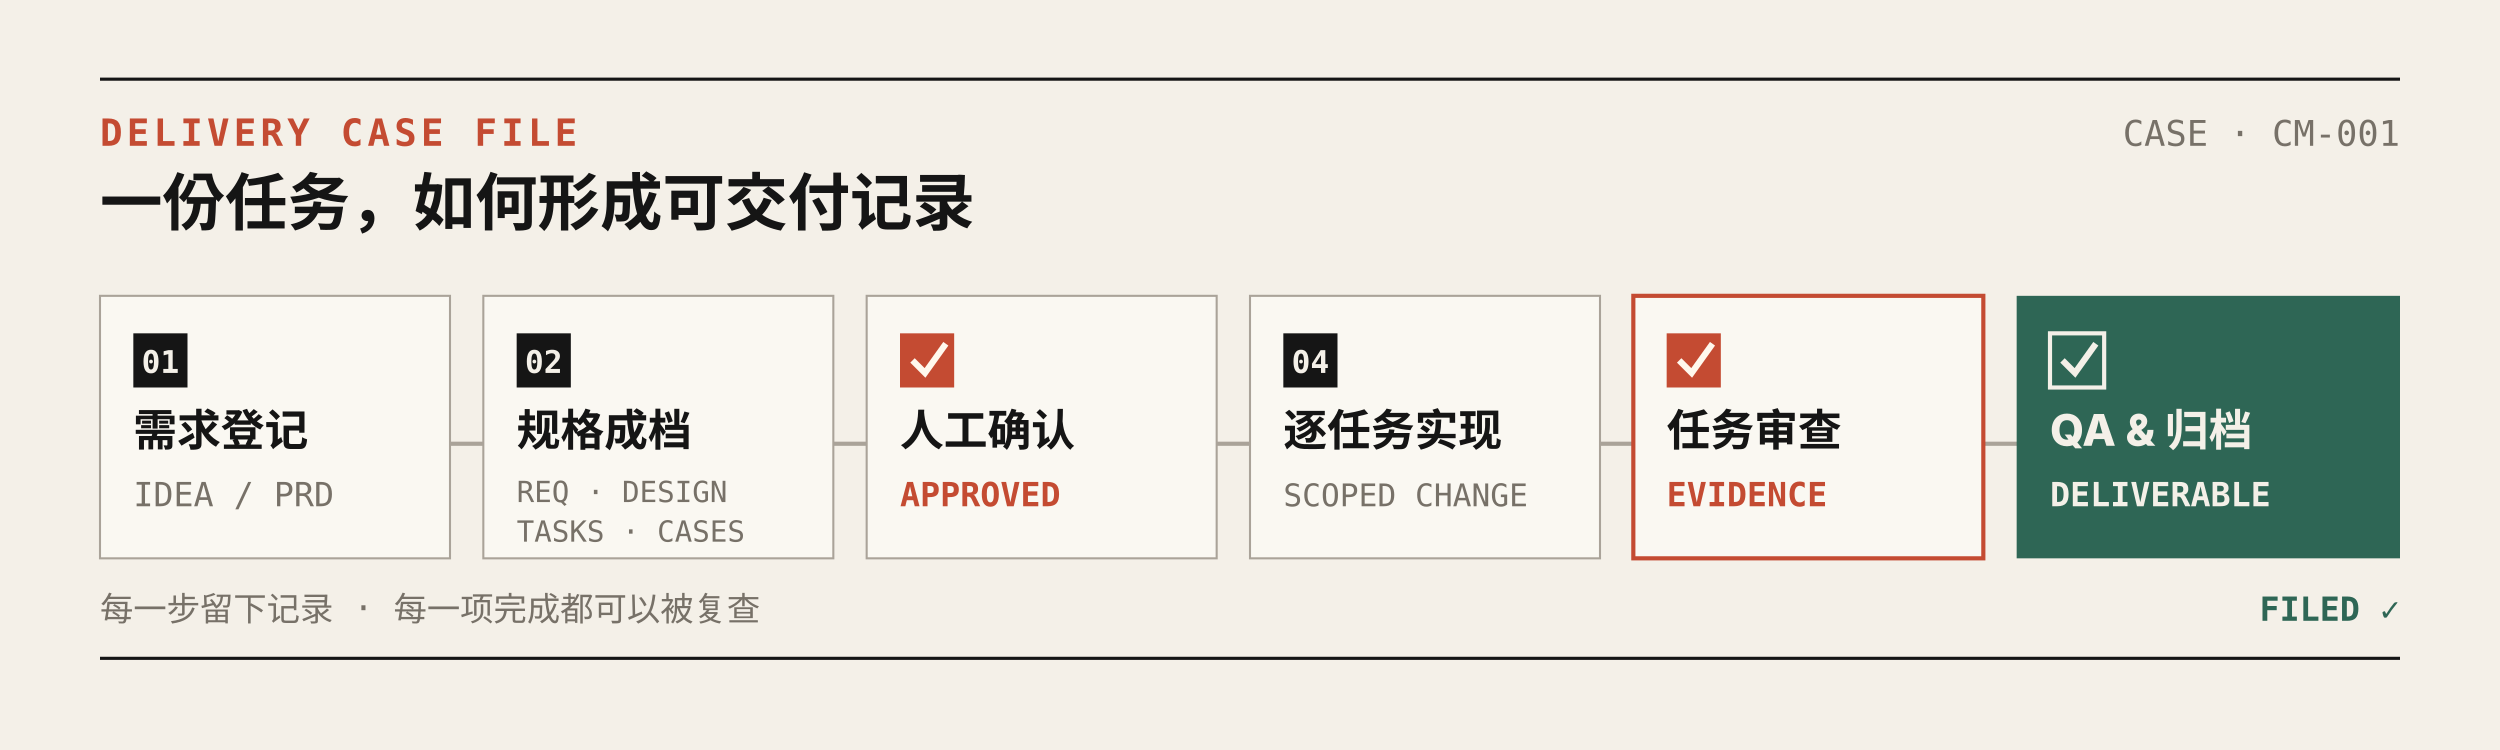
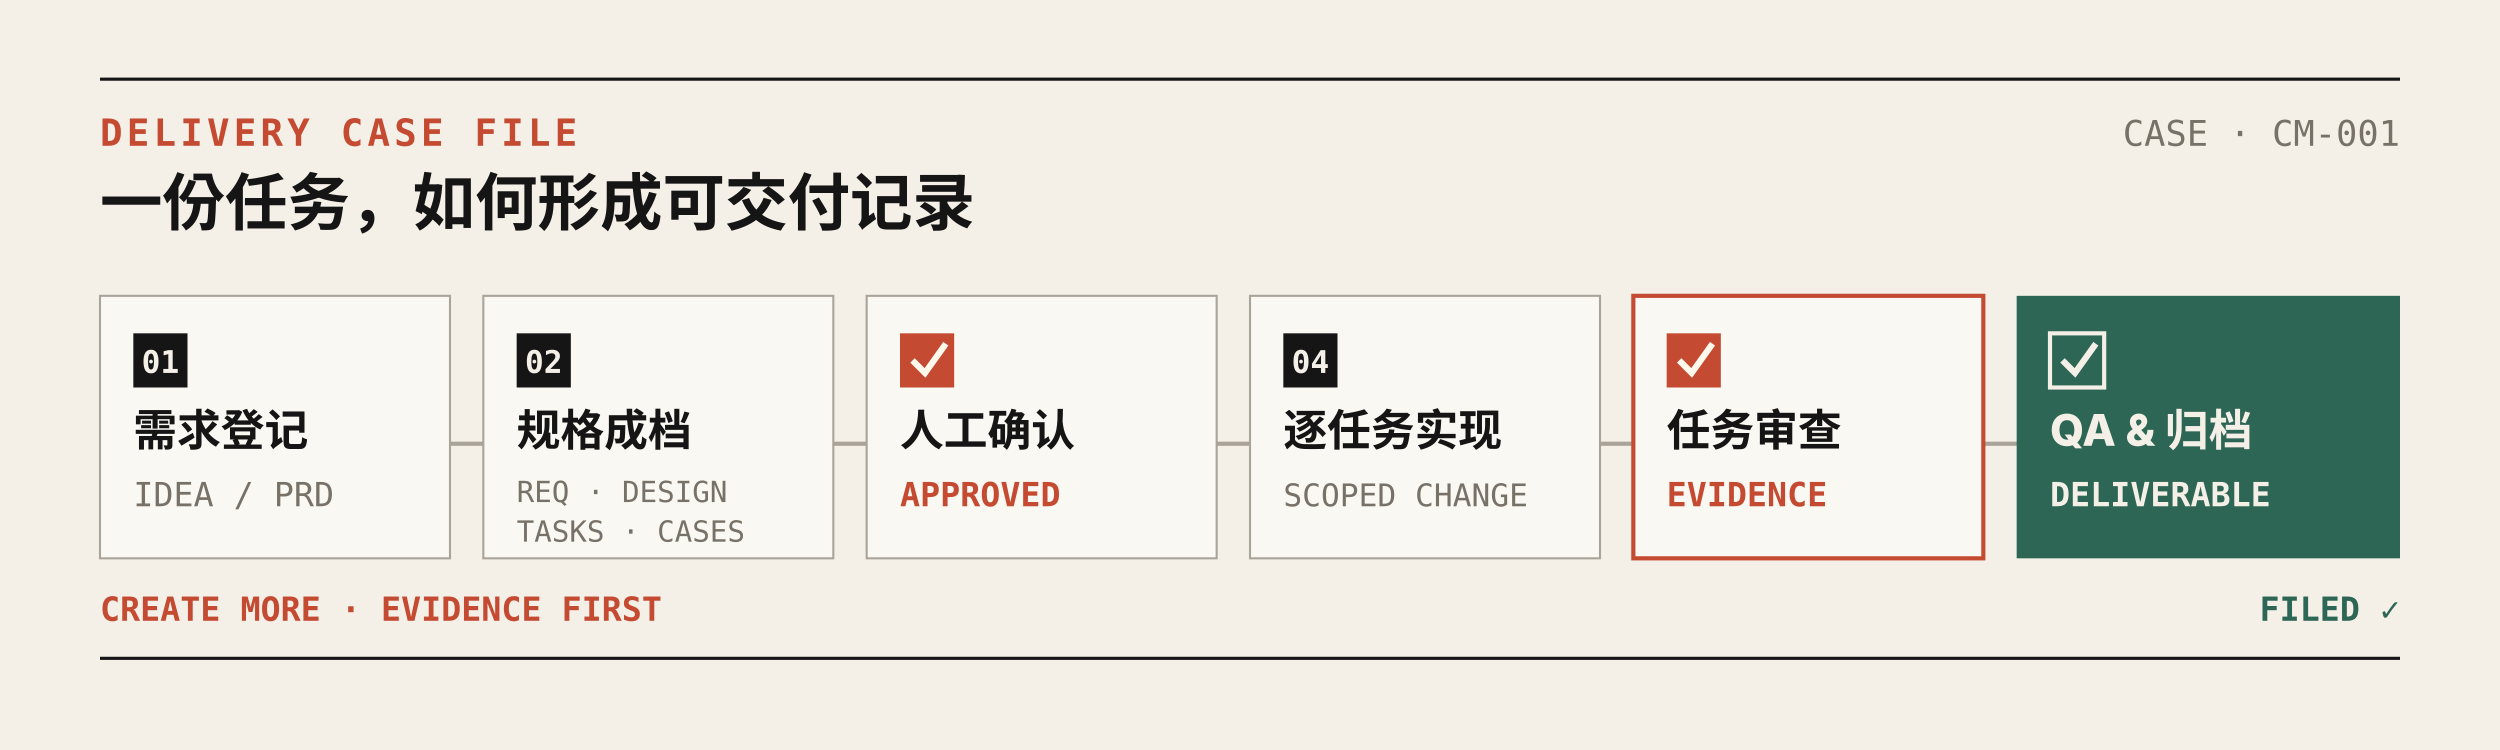
<svg xmlns="http://www.w3.org/2000/svg" width="1200" height="360" viewBox="0 0 1200 360" role="img" aria-labelledby="title desc">
  <rect width="1200" height="360" fill="#F4F0E8" />
  <path d="M48 38H1152M48 316H1152" stroke="#151515" stroke-width="1.5" />
  <text x="48" y="70" fill="#C44B32" font-size="18" font-weight="800" font-family="ui-monospace, SFMono-Regular, Menlo, monospace" letter-spacing="2">DELIVERY CASE FILE</text>
  <text x="48" y="108" fill="#151515" font-size="30" font-weight="700" font-family="Georgia, Songti SC, serif">一份任务，如何形成可交付记录</text>
  <text x="1152" y="70" fill="#777168" font-size="17" text-anchor="end" font-family="ui-monospace, SFMono-Regular, Menlo, monospace">CASE · CM-001</text>
  <path d="M104 213H1096" stroke="#AAA399" stroke-width="2" />
  <g transform="translate(48 142)">
    <rect width="168" height="126" fill="#FAF8F2" stroke="#AAA399" />
    <rect x="16" y="18" width="26" height="26" fill="#151515" />
    <text x="29" y="37" fill="#F4F0E8" font-size="15" font-weight="800" text-anchor="middle" font-family="ui-monospace, SFMono-Regular, Menlo, monospace">01</text>
    <text x="16" y="72" fill="#151515" font-size="21" font-weight="800" font-family="-apple-system, BlinkMacSystemFont, Segoe UI, sans-serif">需求登记</text>
    <text x="16" y="101" fill="#777168" font-size="16" font-family="ui-monospace, SFMono-Regular, Menlo, monospace">IDEA / PRD</text>
  </g>
  <g transform="translate(232 142)">
    <rect width="168" height="126" fill="#FAF8F2" stroke="#AAA399" />
    <rect x="16" y="18" width="26" height="26" fill="#151515" />
    <text x="29" y="37" fill="#F4F0E8" font-size="15" font-weight="800" text-anchor="middle" font-family="ui-monospace, SFMono-Regular, Menlo, monospace">02</text>
    <text x="16" y="72" fill="#151515" font-size="21" font-weight="800" font-family="-apple-system, BlinkMacSystemFont, Segoe UI, sans-serif">规格成档</text>
    <text x="16" y="99" fill="#777168" font-size="14" font-family="ui-monospace, SFMono-Regular, Menlo, monospace">REQ · DESIGN</text>
    <text x="16" y="118" fill="#777168" font-size="14" font-family="ui-monospace, SFMono-Regular, Menlo, monospace">TASKS · CASES</text>
  </g>
  <g transform="translate(416 142)">
    <rect width="168" height="126" fill="#FAF8F2" stroke="#AAA399" />
    <rect x="16" y="18" width="26" height="26" fill="#C44B32" />
    <path d="M22 31l6 6 10-14" fill="none" stroke="#FFF8ED" stroke-width="3" />
    <text x="16" y="72" fill="#151515" font-size="21" font-weight="800" font-family="-apple-system, BlinkMacSystemFont, Segoe UI, sans-serif">人工确认</text>
    <text x="16" y="101" fill="#C44B32" font-size="16" font-weight="800" font-family="ui-monospace, SFMono-Regular, Menlo, monospace">APPROVED</text>
  </g>
  <g transform="translate(600 142)">
    <rect width="168" height="126" fill="#FAF8F2" stroke="#AAA399" />
    <rect x="16" y="18" width="26" height="26" fill="#151515" />
    <text x="29" y="37" fill="#F4F0E8" font-size="15" font-weight="800" text-anchor="middle" font-family="ui-monospace, SFMono-Regular, Menlo, monospace">04</text>
    <text x="16" y="72" fill="#151515" font-size="21" font-weight="800" font-family="-apple-system, BlinkMacSystemFont, Segoe UI, sans-serif">逐任务实现</text>
    <text x="16" y="101" fill="#777168" font-size="15" font-family="ui-monospace, SFMono-Regular, Menlo, monospace">SCOPED CHANGE</text>
  </g>
  <g transform="translate(784 142)">
    <rect width="168" height="126" fill="#FAF8F2" stroke="#C44B32" stroke-width="2" />
    <rect x="16" y="18" width="26" height="26" fill="#C44B32" />
    <path d="M22 31l6 6 10-14" fill="none" stroke="#FFF8ED" stroke-width="3" />
    <text x="16" y="72" fill="#151515" font-size="21" font-weight="800" font-family="-apple-system, BlinkMacSystemFont, Segoe UI, sans-serif">任务审查</text>
    <text x="16" y="101" fill="#C44B32" font-size="16" font-weight="800" font-family="ui-monospace, SFMono-Regular, Menlo, monospace">EVIDENCE</text>
  </g>
  <g transform="translate(968 142)">
    <rect width="184" height="126" fill="#2E6655" />
    <rect x="16" y="18" width="26" height="26" fill="none" stroke="#F4F0E8" stroke-width="2" />
    <path d="M22 31l6 6 10-14" fill="none" stroke="#F4F0E8" stroke-width="3" />
    <text x="16" y="72" fill="#F4F0E8" font-size="21" font-weight="800" font-family="-apple-system, BlinkMacSystemFont, Segoe UI, sans-serif">QA &amp; 归档</text>
    <text x="16" y="101" fill="#F4F0E8" font-size="16" font-weight="800" font-family="ui-monospace, SFMono-Regular, Menlo, monospace">DELIVERABLE</text>
  </g>
-   <text x="48" y="298" fill="#777168" font-size="16" font-family="ui-monospace, SFMono-Regular, Menlo, monospace">每一步留下记录 · 每一项完成都可以被复查</text>
+   <text x="48" y="298" fill="#C44B32" font-size="16" font-weight="800" font-family="ui-monospace, SFMono-Regular, Menlo, monospace">CREATE MORE · EVIDENCE FIRST</text>
  <text x="1152" y="298" fill="#2E6655" font-size="16" font-weight="800" text-anchor="end" font-family="ui-monospace, SFMono-Regular, Menlo, monospace">FILED ✓</text>
</svg>
